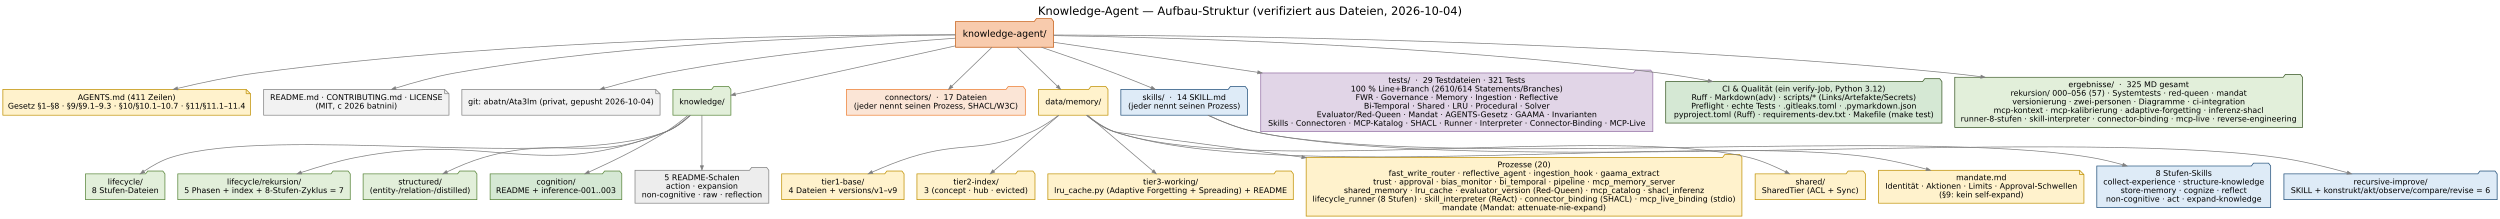
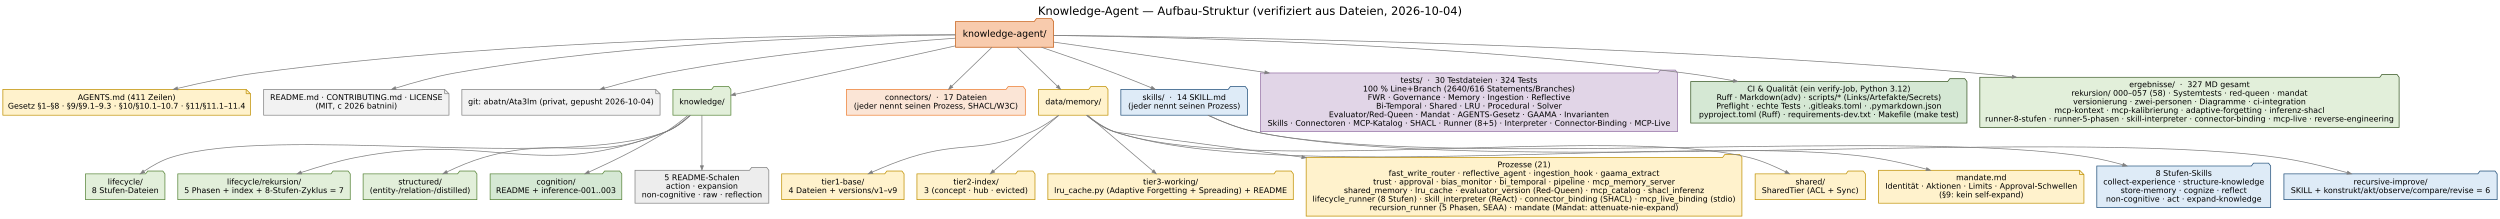
<svg xmlns="http://www.w3.org/2000/svg" width="3494pt" height="306pt" viewBox="0.00 0.00 3494.00 306.00">
  <g id="graph0" class="graph" transform="scale(1 1) rotate(0) translate(4 302)">
    <polygon fill="white" stroke="transparent" points="-4,4 -4,-302 3490,-302 3490,4 -4,4" />
    <text text-anchor="middle" x="1743" y="-281.2" font-family="DejaVu Sans" font-size="16.00">Knowledge-Agent — Aufbau-Struktur (verifiziert aus Dateien, 2026-10-04)</text>
    <g id="node1" class="node">
      <polygon fill="#f8cbad" stroke="#c55a11" points="1468.5,-272 1465.5,-276 1444.5,-276 1441.5,-272 1331.5,-272 1331.5,-236 1468.5,-236 1468.5,-272" />
      <text text-anchor="middle" x="1400" y="-250.6" font-family="DejaVu Sans" font-size="13.00">knowledge-agent/</text>
    </g>
    <g id="node2" class="node">
      <polygon fill="#fff2cc" stroke="#bf8f00" points="340,-177 0,-177 0,-141 346,-141 346,-171 340,-177" />
      <polyline fill="none" stroke="#bf8f00" points="340,-177 340,-171 " />
      <polyline fill="none" stroke="#bf8f00" points="346,-171 340,-171 " />
      <text text-anchor="middle" x="173" y="-162.2" font-family="DejaVu Sans" font-size="11.00">AGENTS.md (411 Zeilen)</text>
      <text text-anchor="middle" x="173" y="-150.2" font-family="DejaVu Sans" font-size="11.00">Gesetz §1–§8 · §9/§9.1–9.3 · §10/§10.1–10.7 · §11/§11.1–11.4</text>
    </g>
    <g id="edge1" class="edge">
      <path fill="none" stroke="#7f7f7f" d="M1331.48,-253.44C1163.97,-253.66 720.71,-249.12 355,-200 318.17,-195.05 277.76,-186.49 244.39,-178.56" />
      <polygon fill="#7f7f7f" stroke="#7f7f7f" points="244.57,-176.44 238.24,-177.09 243.59,-180.53 244.57,-176.44" />
    </g>
    <g id="node3" class="node">
      <polygon fill="#f2f2f2" stroke="#808080" points="617.5,-177 364.5,-177 364.5,-141 623.5,-141 623.5,-171 617.5,-177" />
      <polyline fill="none" stroke="#808080" points="617.5,-177 617.5,-171 " />
      <polyline fill="none" stroke="#808080" points="623.5,-171 617.5,-171 " />
      <text text-anchor="middle" x="494" y="-162.2" font-family="DejaVu Sans" font-size="11.00">README.md · CONTRIBUTING.md · LICENSE</text>
      <text text-anchor="middle" x="494" y="-150.2" font-family="DejaVu Sans" font-size="11.00">(MIT, c 2026 batnini)</text>
    </g>
    <g id="edge2" class="edge">
      <path fill="none" stroke="#7f7f7f" d="M1331.34,-253.14C1196.31,-252.36 887.13,-245.24 632,-200 604.26,-195.08 574.13,-186.72 549.13,-178.9" />
      <polygon fill="#7f7f7f" stroke="#7f7f7f" points="549.57,-176.84 543.22,-177.04 548.31,-180.85 549.57,-176.84" />
    </g>
    <g id="node4" class="node">
      <polygon fill="#f2f2f2" stroke="#808080" points="912.5,-177 641.5,-177 641.5,-141 918.5,-141 918.5,-171 912.5,-177" />
      <polyline fill="none" stroke="#808080" points="912.5,-177 912.5,-171 " />
      <polyline fill="none" stroke="#808080" points="918.5,-171 912.5,-171 " />
      <text text-anchor="middle" x="780" y="-156.2" font-family="DejaVu Sans" font-size="11.00">git: abatn/Ata3lm (privat, gepusht 2026-10-04)</text>
    </g>
    <g id="edge3" class="edge">
      <path fill="none" stroke="#7f7f7f" d="M1331.36,-248.64C1238.88,-242.01 1069.45,-227.19 927,-200 898.26,-194.51 866.9,-186.3 840.56,-178.74" />
      <polygon fill="#7f7f7f" stroke="#7f7f7f" points="841.02,-176.68 834.68,-177.04 839.86,-180.72 841.02,-176.68" />
    </g>
    <g id="node5" class="node">
      <polygon fill="#e2efda" stroke="#548235" points="1017.5,-177 1014.5,-181 993.5,-181 990.5,-177 936.5,-177 936.5,-141 1017.5,-141 1017.5,-177" />
      <text text-anchor="middle" x="977" y="-156.2" font-family="DejaVu Sans" font-size="11.00">knowledge/</text>
    </g>
    <g id="edge4" class="edge">
      <path fill="none" stroke="#7f7f7f" d="M1331.1,-237.85C1244.57,-218.83 1098.44,-186.7 1023.85,-170.3" />
      <polygon fill="#7f7f7f" stroke="#7f7f7f" points="1024.04,-168.19 1017.73,-168.96 1023.14,-172.29 1024.04,-168.19" />
    </g>
    <g id="node11" class="node">
      <polygon fill="#fbe5d6" stroke="#ed7d31" points="1429,-177 1426,-181 1405,-181 1402,-177 1179,-177 1179,-141 1429,-141 1429,-177" />
      <text text-anchor="middle" x="1304" y="-162.2" font-family="DejaVu Sans" font-size="11.00">connectors/  ·  17 Dateien</text>
      <text text-anchor="middle" x="1304" y="-150.2" font-family="DejaVu Sans" font-size="11.00">(jeder nennt seinen Prozess, SHACL/W3C)</text>
    </g>
    <g id="edge5" class="edge">
      <path fill="none" stroke="#7f7f7f" d="M1382.39,-235.94C1366.66,-220.7 1343.52,-198.29 1326.46,-181.76" />
      <polygon fill="#7f7f7f" stroke="#7f7f7f" points="1327.59,-179.93 1321.82,-177.26 1324.67,-182.95 1327.59,-179.93" />
    </g>
    <g id="node12" class="node">
      <polygon fill="#fff2cc" stroke="#bf8f00" points="1544.5,-177 1541.5,-181 1520.5,-181 1517.5,-177 1447.5,-177 1447.5,-141 1544.5,-141 1544.5,-177" />
      <text text-anchor="middle" x="1496" y="-156.2" font-family="DejaVu Sans" font-size="11.00">data/memory/</text>
    </g>
    <g id="edge6" class="edge">
      <path fill="none" stroke="#7f7f7f" d="M1417.61,-235.94C1433.34,-220.7 1456.48,-198.29 1473.54,-181.76" />
      <polygon fill="#7f7f7f" stroke="#7f7f7f" points="1475.33,-182.95 1478.18,-177.26 1472.41,-179.93 1475.33,-182.95" />
    </g>
    <g id="node19" class="node">
      <polygon fill="#deebf7" stroke="#1f4e79" points="1739.5,-177 1736.5,-181 1715.5,-181 1712.5,-177 1562.5,-177 1562.5,-141 1739.5,-141 1739.5,-177" />
      <text text-anchor="middle" x="1651" y="-162.2" font-family="DejaVu Sans" font-size="11.00">skills/  ·  14 SKILL.md</text>
      <text text-anchor="middle" x="1651" y="-150.2" font-family="DejaVu Sans" font-size="11.00">(jeder nennt seinen Prozess)</text>
    </g>
    <g id="edge7" class="edge">
      <path fill="none" stroke="#7f7f7f" d="M1451.6,-235.9C1481.38,-225.84 1519.46,-212.64 1553,-200 1570,-193.59 1588.48,-186.17 1604.77,-179.47" />
      <polygon fill="#7f7f7f" stroke="#7f7f7f" points="1605.92,-181.27 1610.67,-177.04 1604.32,-177.38 1605.92,-181.27" />
    </g>
    <g id="node22" class="node">
-       <polygon fill="#e1d5e7" stroke="#9673a6" points="2306,-200 2303,-204 2282,-204 2279,-200 1758,-200 1758,-118 2306,-118 2306,-200" />
-       <text text-anchor="middle" x="2032" y="-186.2" font-family="DejaVu Sans" font-size="11.00">tests/  ·  29 Testdateien · 321 Tests</text>
-       <text text-anchor="middle" x="2032" y="-174.2" font-family="DejaVu Sans" font-size="11.00">100 % Line+Branch (2610/614 Statements/Branches)</text>
-       <text text-anchor="middle" x="2032" y="-162.2" font-family="DejaVu Sans" font-size="11.00">FWR · Governance · Memory · Ingestion · Reflective</text>
-       <text text-anchor="middle" x="2032" y="-150.2" font-family="DejaVu Sans" font-size="11.00">Bi-Temporal · Shared · LRU · Procedural · Solver</text>
-       <text text-anchor="middle" x="2032" y="-138.2" font-family="DejaVu Sans" font-size="11.00">Evaluator/Red-Queen · Mandat · AGENTS-Gesetz · GAAMA · Invarianten</text>
-       <text text-anchor="middle" x="2032" y="-126.2" font-family="DejaVu Sans" font-size="11.00">Skills · Connectoren · MCP-Katalog · SHACL · Runner · Interpreter · Connector-Binding · MCP-Live</text>
+       <polygon fill="#e1d5e7" stroke="#9673a6" points="2340.5,-200 2337.5,-204 2316.5,-204 2313.5,-200 1757.5,-200 1757.5,-118 2340.5,-118 2340.5,-200" />
+       <text text-anchor="middle" x="2049" y="-186.2" font-family="DejaVu Sans" font-size="11.00">tests/  ·  30 Testdateien · 324 Tests</text>
+       <text text-anchor="middle" x="2049" y="-174.2" font-family="DejaVu Sans" font-size="11.00">100 % Line+Branch (2640/616 Statements/Branches)</text>
+       <text text-anchor="middle" x="2049" y="-162.2" font-family="DejaVu Sans" font-size="11.00">FWR · Governance · Memory · Ingestion · Reflective</text>
+       <text text-anchor="middle" x="2049" y="-150.2" font-family="DejaVu Sans" font-size="11.00">Bi-Temporal · Shared · LRU · Procedural · Solver</text>
+       <text text-anchor="middle" x="2049" y="-138.2" font-family="DejaVu Sans" font-size="11.00">Evaluator/Red-Queen · Mandat · AGENTS-Gesetz · GAAMA · Invarianten</text>
+       <text text-anchor="middle" x="2049" y="-126.2" font-family="DejaVu Sans" font-size="11.00">Skills · Connectoren · MCP-Katalog · SHACL · Runner (8+5) · Interpreter · Connector-Binding · MCP-Live</text>
    </g>
    <g id="edge8" class="edge">
-       <path fill="none" stroke="#7f7f7f" d="M1468.54,-242.91C1537.53,-232.76 1648.55,-216.43 1753.86,-200.93" />
-       <polygon fill="#7f7f7f" stroke="#7f7f7f" points="1754.2,-203 1759.83,-200.05 1753.59,-198.85 1754.2,-203" />
+       <path fill="none" stroke="#7f7f7f" d="M1468.53,-243.18C1539.29,-233.04 1654.43,-216.54 1763.59,-200.9" />
+       <polygon fill="#7f7f7f" stroke="#7f7f7f" points="1764.14,-202.94 1769.78,-200.01 1763.54,-198.78 1764.14,-202.94" />
    </g>
    <g id="node23" class="node">
-       <polygon fill="#d5e8d4" stroke="#375623" points="2710,-188 2707,-192 2686,-192 2683,-188 2324,-188 2324,-130 2710,-130 2710,-188" />
-       <text text-anchor="middle" x="2517" y="-174.2" font-family="DejaVu Sans" font-size="11.00">CI &amp; Qualität (ein verify-Job, Python 3.12)</text>
-       <text text-anchor="middle" x="2517" y="-162.2" font-family="DejaVu Sans" font-size="11.00">Ruff · Markdown(adv) · scripts/* (Links/Artefakte/Secrets)</text>
-       <text text-anchor="middle" x="2517" y="-150.2" font-family="DejaVu Sans" font-size="11.00">Preflight · echte Tests · .gitleaks.toml · .pymarkdown.json</text>
-       <text text-anchor="middle" x="2517" y="-138.2" font-family="DejaVu Sans" font-size="11.00">pyproject.toml (Ruff) · requirements-dev.txt · Makefile (make test)</text>
+       <polygon fill="#d5e8d4" stroke="#375623" points="2745,-188 2742,-192 2721,-192 2718,-188 2359,-188 2359,-130 2745,-130 2745,-188" />
+       <text text-anchor="middle" x="2552" y="-174.2" font-family="DejaVu Sans" font-size="11.00">CI &amp; Qualität (ein verify-Job, Python 3.12)</text>
+       <text text-anchor="middle" x="2552" y="-162.2" font-family="DejaVu Sans" font-size="11.00">Ruff · Markdown(adv) · scripts/* (Links/Artefakte/Secrets)</text>
+       <text text-anchor="middle" x="2552" y="-150.2" font-family="DejaVu Sans" font-size="11.00">Preflight · echte Tests · .gitleaks.toml · .pymarkdown.json</text>
+       <text text-anchor="middle" x="2552" y="-138.2" font-family="DejaVu Sans" font-size="11.00">pyproject.toml (Ruff) · requirements-dev.txt · Makefile (make test)</text>
    </g>
    <g id="edge9" class="edge">
-       <path fill="none" stroke="#7f7f7f" d="M1468.59,-252.25C1621.27,-249.87 2000.49,-240.05 2315,-200 2337.22,-197.17 2360.66,-193.33 2383.4,-189.14" />
-       <polygon fill="#7f7f7f" stroke="#7f7f7f" points="2383.96,-191.17 2389.47,-188.01 2383.19,-187.05 2383.96,-191.17" />
+       <path fill="none" stroke="#7f7f7f" d="M1468.55,-252.45C1625.28,-250.49 2021.61,-241.47 2350,-200 2372.3,-197.18 2395.84,-193.34 2418.65,-189.14" />
+       <polygon fill="#7f7f7f" stroke="#7f7f7f" points="2419.23,-191.17 2424.75,-188 2418.47,-187.04 2419.23,-191.17" />
    </g>
    <g id="node24" class="node">
-       <polygon fill="#e2efda" stroke="#375623" points="3214,-194 3211,-198 3190,-198 3187,-194 2728,-194 2728,-124 3214,-124 3214,-194" />
-       <text text-anchor="middle" x="2971" y="-180.2" font-family="DejaVu Sans" font-size="11.00">ergebnisse/  ·  325 MD gesamt</text>
-       <text text-anchor="middle" x="2971" y="-168.2" font-family="DejaVu Sans" font-size="11.00">rekursion/ 000–056 (57) · Systemtests · red-queen · mandat</text>
-       <text text-anchor="middle" x="2971" y="-156.2" font-family="DejaVu Sans" font-size="11.00">versionierung · zwei-personen · Diagramme · ci-integration</text>
-       <text text-anchor="middle" x="2971" y="-144.2" font-family="DejaVu Sans" font-size="11.00">mcp-kontext · mcp-kalibrierung · adaptive-forgetting · inferenz-shacl</text>
-       <text text-anchor="middle" x="2971" y="-132.2" font-family="DejaVu Sans" font-size="11.00">runner-8-stufen · skill-interpreter · connector-binding · mcp-live · reverse-engineering</text>
+       <polygon fill="#e2efda" stroke="#375623" points="3349,-194 3346,-198 3325,-198 3322,-194 2763,-194 2763,-124 3349,-124 3349,-194" />
+       <text text-anchor="middle" x="3056" y="-180.2" font-family="DejaVu Sans" font-size="11.00">ergebnisse/  ·  327 MD gesamt</text>
+       <text text-anchor="middle" x="3056" y="-168.2" font-family="DejaVu Sans" font-size="11.00">rekursion/ 000–057 (58) · Systemtests · red-queen · mandat</text>
+       <text text-anchor="middle" x="3056" y="-156.2" font-family="DejaVu Sans" font-size="11.00">versionierung · zwei-personen · Diagramme · ci-integration</text>
+       <text text-anchor="middle" x="3056" y="-144.2" font-family="DejaVu Sans" font-size="11.00">mcp-kontext · mcp-kalibrierung · adaptive-forgetting · inferenz-shacl</text>
+       <text text-anchor="middle" x="3056" y="-132.2" font-family="DejaVu Sans" font-size="11.00">runner-8-stufen · runner-5-phasen · skill-interpreter · connector-binding · mcp-live · reverse-engineering</text>
    </g>
    <g id="edge10" class="edge">
-       <path fill="none" stroke="#7f7f7f" d="M1468.5,-253.07C1664.15,-252.68 2242.07,-247.27 2719,-200 2733.79,-198.53 2749.03,-196.77 2764.35,-194.8" />
-       <polygon fill="#7f7f7f" stroke="#7f7f7f" points="2764.77,-196.86 2770.45,-194.01 2764.23,-192.7 2764.77,-196.86" />
+       <path fill="none" stroke="#7f7f7f" d="M1468.83,-252.55C1668.11,-250.78 2262.66,-242.06 2754,-200 2771.64,-198.49 2789.82,-196.69 2808.11,-194.71" />
+       <polygon fill="#7f7f7f" stroke="#7f7f7f" points="2808.58,-196.77 2814.32,-194.02 2808.13,-192.59 2808.58,-196.77" />
    </g>
    <g id="node6" class="node">
      <polygon fill="#e2efda" stroke="#548235" points="226.5,-59 223.5,-63 202.5,-63 199.5,-59 115.5,-59 115.5,-23 226.5,-23 226.5,-59" />
      <text text-anchor="middle" x="171" y="-44.2" font-family="DejaVu Sans" font-size="11.00">lifecycle/</text>
      <text text-anchor="middle" x="171" y="-32.2" font-family="DejaVu Sans" font-size="11.00">8 Stufen-Dateien</text>
    </g>
    <g id="edge11" class="edge">
      <path fill="none" stroke="#7f7f7f" d="M961.11,-140.97C952.02,-132.44 939.88,-122.9 927,-118 783.07,-63.27 381.87,-128.28 235,-82 221.68,-77.8 208.36,-70.17 197.35,-62.69" />
      <polygon fill="#7f7f7f" stroke="#7f7f7f" points="198.26,-60.76 192.14,-59.04 195.85,-64.2 198.26,-60.76" />
    </g>
    <g id="node7" class="node">
      <polygon fill="#e2efda" stroke="#548235" points="485.5,-59 482.5,-63 461.5,-63 458.5,-59 244.5,-59 244.5,-23 485.5,-23 485.5,-59" />
      <text text-anchor="middle" x="365" y="-44.2" font-family="DejaVu Sans" font-size="11.00">lifecycle/rekursion/</text>
      <text text-anchor="middle" x="365" y="-32.2" font-family="DejaVu Sans" font-size="11.00">5 Phasen + index + 8-Stufen-Zyklus = 7</text>
    </g>
    <g id="edge12" class="edge">
      <path fill="none" stroke="#7f7f7f" d="M960.6,-140.72C951.55,-132.34 939.6,-123.02 927,-118 747.58,-46.58 683.57,-118.81 494,-82 468.22,-76.99 440.3,-68.71 417.06,-60.98" />
      <polygon fill="#7f7f7f" stroke="#7f7f7f" points="417.61,-58.95 411.25,-59.02 416.27,-62.93 417.61,-58.95" />
    </g>
    <g id="node8" class="node">
      <polygon fill="#e2efda" stroke="#548235" points="662.5,-59 659.5,-63 638.5,-63 635.5,-59 503.5,-59 503.5,-23 662.5,-23 662.5,-59" />
      <text text-anchor="middle" x="583" y="-44.2" font-family="DejaVu Sans" font-size="11.00">structured/</text>
      <text text-anchor="middle" x="583" y="-32.2" font-family="DejaVu Sans" font-size="11.00">(entity-/relation-/distilled)</text>
    </g>
    <g id="edge13" class="edge">
      <path fill="none" stroke="#7f7f7f" d="M960.03,-140.6C951,-132.41 939.25,-123.29 927,-118 821.91,-72.64 781.96,-113.78 672,-82 654.61,-76.97 636.22,-69.17 620.71,-61.79" />
      <polygon fill="#7f7f7f" stroke="#7f7f7f" points="621.45,-59.81 615.13,-59.09 619.62,-63.6 621.45,-59.81" />
    </g>
    <g id="node9" class="node">
      <polygon fill="#d5e8d4" stroke="#548235" points="865,-59 862,-63 841,-63 838,-59 681,-59 681,-23 865,-23 865,-59" />
      <text text-anchor="middle" x="773" y="-44.2" font-family="DejaVu Sans" font-size="11.00">cognition/</text>
      <text text-anchor="middle" x="773" y="-32.2" font-family="DejaVu Sans" font-size="11.00">README + inference-001..003</text>
    </g>
    <g id="edge14" class="edge">
      <path fill="none" stroke="#7f7f7f" d="M957.31,-140.61C948.39,-133.17 937.5,-124.68 927,-118 892.42,-96 850.58,-75.72 819.25,-61.65" />
      <polygon fill="#7f7f7f" stroke="#7f7f7f" points="819.86,-59.62 813.52,-59.1 818.15,-63.46 819.86,-59.62" />
    </g>
    <g id="node10" class="node">
      <polygon fill="#ededed" stroke="#808080" points="1070.5,-64 1067.5,-68 1046.5,-68 1043.5,-64 883.5,-64 883.5,-18 1070.5,-18 1070.5,-64" />
      <text text-anchor="middle" x="977" y="-50.2" font-family="DejaVu Sans" font-size="11.00">5 README-Schalen</text>
      <text text-anchor="middle" x="977" y="-38.2" font-family="DejaVu Sans" font-size="11.00">action · expansion</text>
      <text text-anchor="middle" x="977" y="-26.2" font-family="DejaVu Sans" font-size="11.00">non-cognitive · raw · reflection</text>
    </g>
    <g id="edge15" class="edge">
      <path fill="none" stroke="#7f7f7f" d="M977,-140.88C977,-122.33 977,-92.43 977,-70.36" />
      <polygon fill="#7f7f7f" stroke="#7f7f7f" points="979.1,-70.36 977,-64.36 974.9,-70.36 979.1,-70.36" />
    </g>
    <g id="node13" class="node">
      <polygon fill="#fff2cc" stroke="#bf8f00" points="1259.5,-59 1256.5,-63 1235.5,-63 1232.5,-59 1088.5,-59 1088.5,-23 1259.5,-23 1259.5,-59" />
      <text text-anchor="middle" x="1174" y="-44.2" font-family="DejaVu Sans" font-size="11.00">tier1-base/</text>
      <text text-anchor="middle" x="1174" y="-32.2" font-family="DejaVu Sans" font-size="11.00">4 Dateien + versions/v1–v9</text>
    </g>
    <g id="edge16" class="edge">
      <path fill="none" stroke="#7f7f7f" d="M1475.43,-140.84C1464.84,-132.8 1451.37,-123.75 1438,-118 1367.05,-87.48 1341.66,-105.23 1268,-82 1250.37,-76.44 1231.52,-68.78 1215.36,-61.65" />
      <polygon fill="#7f7f7f" stroke="#7f7f7f" points="1215.88,-59.58 1209.54,-59.05 1214.16,-63.41 1215.88,-59.58" />
    </g>
    <g id="node14" class="node">
      <polygon fill="#fff2cc" stroke="#bf8f00" points="1442.5,-59 1439.5,-63 1418.5,-63 1415.5,-59 1277.5,-59 1277.5,-23 1442.5,-23 1442.5,-59" />
      <text text-anchor="middle" x="1360" y="-44.2" font-family="DejaVu Sans" font-size="11.00">tier2-index/</text>
      <text text-anchor="middle" x="1360" y="-32.2" font-family="DejaVu Sans" font-size="11.00">3 (concept · hub · evicted)</text>
    </g>
    <g id="edge17" class="edge">
      <path fill="none" stroke="#7f7f7f" d="M1475.93,-140.88C1451.73,-120.24 1411.03,-85.53 1384.86,-63.2" />
      <polygon fill="#7f7f7f" stroke="#7f7f7f" points="1386.08,-61.48 1380.15,-59.19 1383.35,-64.68 1386.08,-61.48" />
    </g>
    <g id="node15" class="node">
      <polygon fill="#fff2cc" stroke="#bf8f00" points="1803.5,-59 1800.5,-63 1779.5,-63 1776.5,-59 1460.5,-59 1460.5,-23 1803.5,-23 1803.5,-59" />
      <text text-anchor="middle" x="1632" y="-44.2" font-family="DejaVu Sans" font-size="11.00">tier3-working/</text>
      <text text-anchor="middle" x="1632" y="-32.2" font-family="DejaVu Sans" font-size="11.00">lru_cache.py (Adaptive Forgetting + Spreading) + README</text>
    </g>
    <g id="edge18" class="edge">
      <path fill="none" stroke="#7f7f7f" d="M1516.07,-140.88C1540.27,-120.24 1580.97,-85.53 1607.14,-63.2" />
      <polygon fill="#7f7f7f" stroke="#7f7f7f" points="1608.65,-64.68 1611.85,-59.19 1605.92,-61.48 1608.65,-64.68" />
    </g>
    <g id="node16" class="node">
      <polygon fill="#fff2cc" stroke="#bf8f00" points="2430.5,-82 2427.5,-86 2406.5,-86 2403.5,-82 1821.5,-82 1821.5,0 2430.5,0 2430.5,-82" />
-       <text text-anchor="middle" x="2126" y="-68.2" font-family="DejaVu Sans" font-size="11.00">Prozesse (20)</text>
+       <text text-anchor="middle" x="2126" y="-68.2" font-family="DejaVu Sans" font-size="11.00">Prozesse (21)</text>
      <text text-anchor="middle" x="2126" y="-56.2" font-family="DejaVu Sans" font-size="11.00">fast_write_router · reflective_agent · ingestion_hook · gaama_extract</text>
      <text text-anchor="middle" x="2126" y="-44.2" font-family="DejaVu Sans" font-size="11.00">trust · approval · bias_monitor · bi_temporal · pipeline · mcp_memory_server</text>
      <text text-anchor="middle" x="2126" y="-32.2" font-family="DejaVu Sans" font-size="11.00">shared_memory · lru_cache · evaluator_version (Red-Queen) · mcp_catalog · shacl_inferenz</text>
      <text text-anchor="middle" x="2126" y="-20.2" font-family="DejaVu Sans" font-size="11.00">lifecycle_runner (8 Stufen) · skill_interpreter (ReAct) · connector_binding (SHACL) · mcp_live_binding (stdio)</text>
-       <text text-anchor="middle" x="2126" y="-8.2" font-family="DejaVu Sans" font-size="11.00">mandate (Mandat: attenuate-nie-expand)</text>
+       <text text-anchor="middle" x="2126" y="-8.2" font-family="DejaVu Sans" font-size="11.00">recursion_runner (5 Phasen, SEAA) · mandate (Mandat: attenuate-nie-expand)</text>
    </g>
    <g id="edge20" class="edge">
      <path fill="none" stroke="#7f7f7f" d="M1515.21,-141C1525.67,-132.7 1539.26,-123.36 1553,-118 1556.5,-116.63 1682.31,-99.89 1815.14,-82.47" />
      <polygon fill="#7f7f7f" stroke="#7f7f7f" points="1815.79,-84.5 1821.47,-81.64 1815.25,-80.33 1815.79,-84.5" />
    </g>
    <g id="node17" class="node">
      <polygon fill="#fff2cc" stroke="#bf8f00" points="2603,-59 2600,-63 2579,-63 2576,-59 2449,-59 2449,-23 2603,-23 2603,-59" />
      <text text-anchor="middle" x="2526" y="-44.2" font-family="DejaVu Sans" font-size="11.00">shared/</text>
      <text text-anchor="middle" x="2526" y="-32.2" font-family="DejaVu Sans" font-size="11.00">SharedTier (ACL + Sync)</text>
    </g>
    <g id="edge19" class="edge">
      <path fill="none" stroke="#7f7f7f" d="M1514.51,-140.89C1524.98,-132.34 1538.8,-122.8 1553,-118 1739.87,-54.78 2248.29,-128.5 2440,-82 2457.67,-77.71 2476.1,-69.68 2491.35,-61.93" />
      <polygon fill="#7f7f7f" stroke="#7f7f7f" points="2492.45,-63.72 2496.81,-59.1 2490.52,-60 2492.45,-63.72" />
    </g>
    <g id="node18" class="node">
      <polygon fill="#fff2cc" stroke="#bf8f00" points="2902.5,-64 2621.5,-64 2621.5,-18 2908.5,-18 2908.5,-58 2902.5,-64" />
      <polyline fill="none" stroke="#bf8f00" points="2902.5,-64 2902.5,-58 " />
      <polyline fill="none" stroke="#bf8f00" points="2908.5,-58 2902.5,-58 " />
      <text text-anchor="middle" x="2765" y="-50.2" font-family="DejaVu Sans" font-size="11.00">mandate.md</text>
      <text text-anchor="middle" x="2765" y="-38.2" font-family="DejaVu Sans" font-size="11.00">Identität · Aktionen · Limits · Approval-Schwellen</text>
      <text text-anchor="middle" x="2765" y="-26.2" font-family="DejaVu Sans" font-size="11.00">(§9: kein self-expand)</text>
    </g>
    <g id="edge21" class="edge">
      <path fill="none" stroke="#7f7f7f" d="M1514.5,-140.86C1524.97,-132.29 1538.78,-122.76 1553,-118 1776.3,-43.27 2379,-115.99 2612,-82 2637.05,-78.35 2663.89,-72.14 2688,-65.69" />
      <polygon fill="#7f7f7f" stroke="#7f7f7f" points="2688.82,-67.64 2694.06,-64.04 2687.72,-63.59 2688.82,-67.64" />
    </g>
    <g id="node20" class="node">
      <polygon fill="#deebf7" stroke="#1f4e79" points="3169.5,-70 3166.5,-74 3145.5,-74 3142.5,-70 2926.5,-70 2926.5,-12 3169.5,-12 3169.5,-70" />
      <text text-anchor="middle" x="3048" y="-56.2" font-family="DejaVu Sans" font-size="11.00">8 Stufen-Skills</text>
      <text text-anchor="middle" x="3048" y="-44.2" font-family="DejaVu Sans" font-size="11.00">collect-experience · structure-knowledge</text>
      <text text-anchor="middle" x="3048" y="-32.2" font-family="DejaVu Sans" font-size="11.00">store-memory · cognize · reflect</text>
      <text text-anchor="middle" x="3048" y="-20.2" font-family="DejaVu Sans" font-size="11.00">non-cognitive · act · expand-knowledge</text>
    </g>
    <g id="edge22" class="edge">
      <path fill="none" stroke="#7f7f7f" d="M1684.52,-140.84C1703.02,-132.26 1726.71,-122.73 1749,-118 2003.24,-64.04 2661.61,-124.6 2918,-82 2932.7,-79.56 2948.06,-75.89 2962.85,-71.74" />
      <polygon fill="#7f7f7f" stroke="#7f7f7f" points="2963.52,-73.74 2968.71,-70.07 2962.37,-69.7 2963.52,-73.74" />
    </g>
    <g id="node21" class="node">
      <polygon fill="#deebf7" stroke="#1f4e79" points="3486,-59 3483,-63 3462,-63 3459,-59 3188,-59 3188,-23 3486,-23 3486,-59" />
      <text text-anchor="middle" x="3337" y="-44.2" font-family="DejaVu Sans" font-size="11.00">recursive-improve/</text>
      <text text-anchor="middle" x="3337" y="-32.2" font-family="DejaVu Sans" font-size="11.00">SKILL + konstrukt/akt/observe/compare/revise = 6</text>
    </g>
    <g id="edge23" class="edge">
      <path fill="none" stroke="#7f7f7f" d="M1684.06,-140.99C1702.62,-132.35 1726.52,-122.71 1749,-118 2060.13,-52.87 2864.08,-125.28 3179,-82 3211.58,-77.52 3247.15,-68.87 3276.27,-60.75" />
      <polygon fill="#7f7f7f" stroke="#7f7f7f" points="3277.18,-62.67 3282.39,-59.02 3276.04,-58.63 3277.18,-62.67" />
    </g>
  </g>
</svg>
